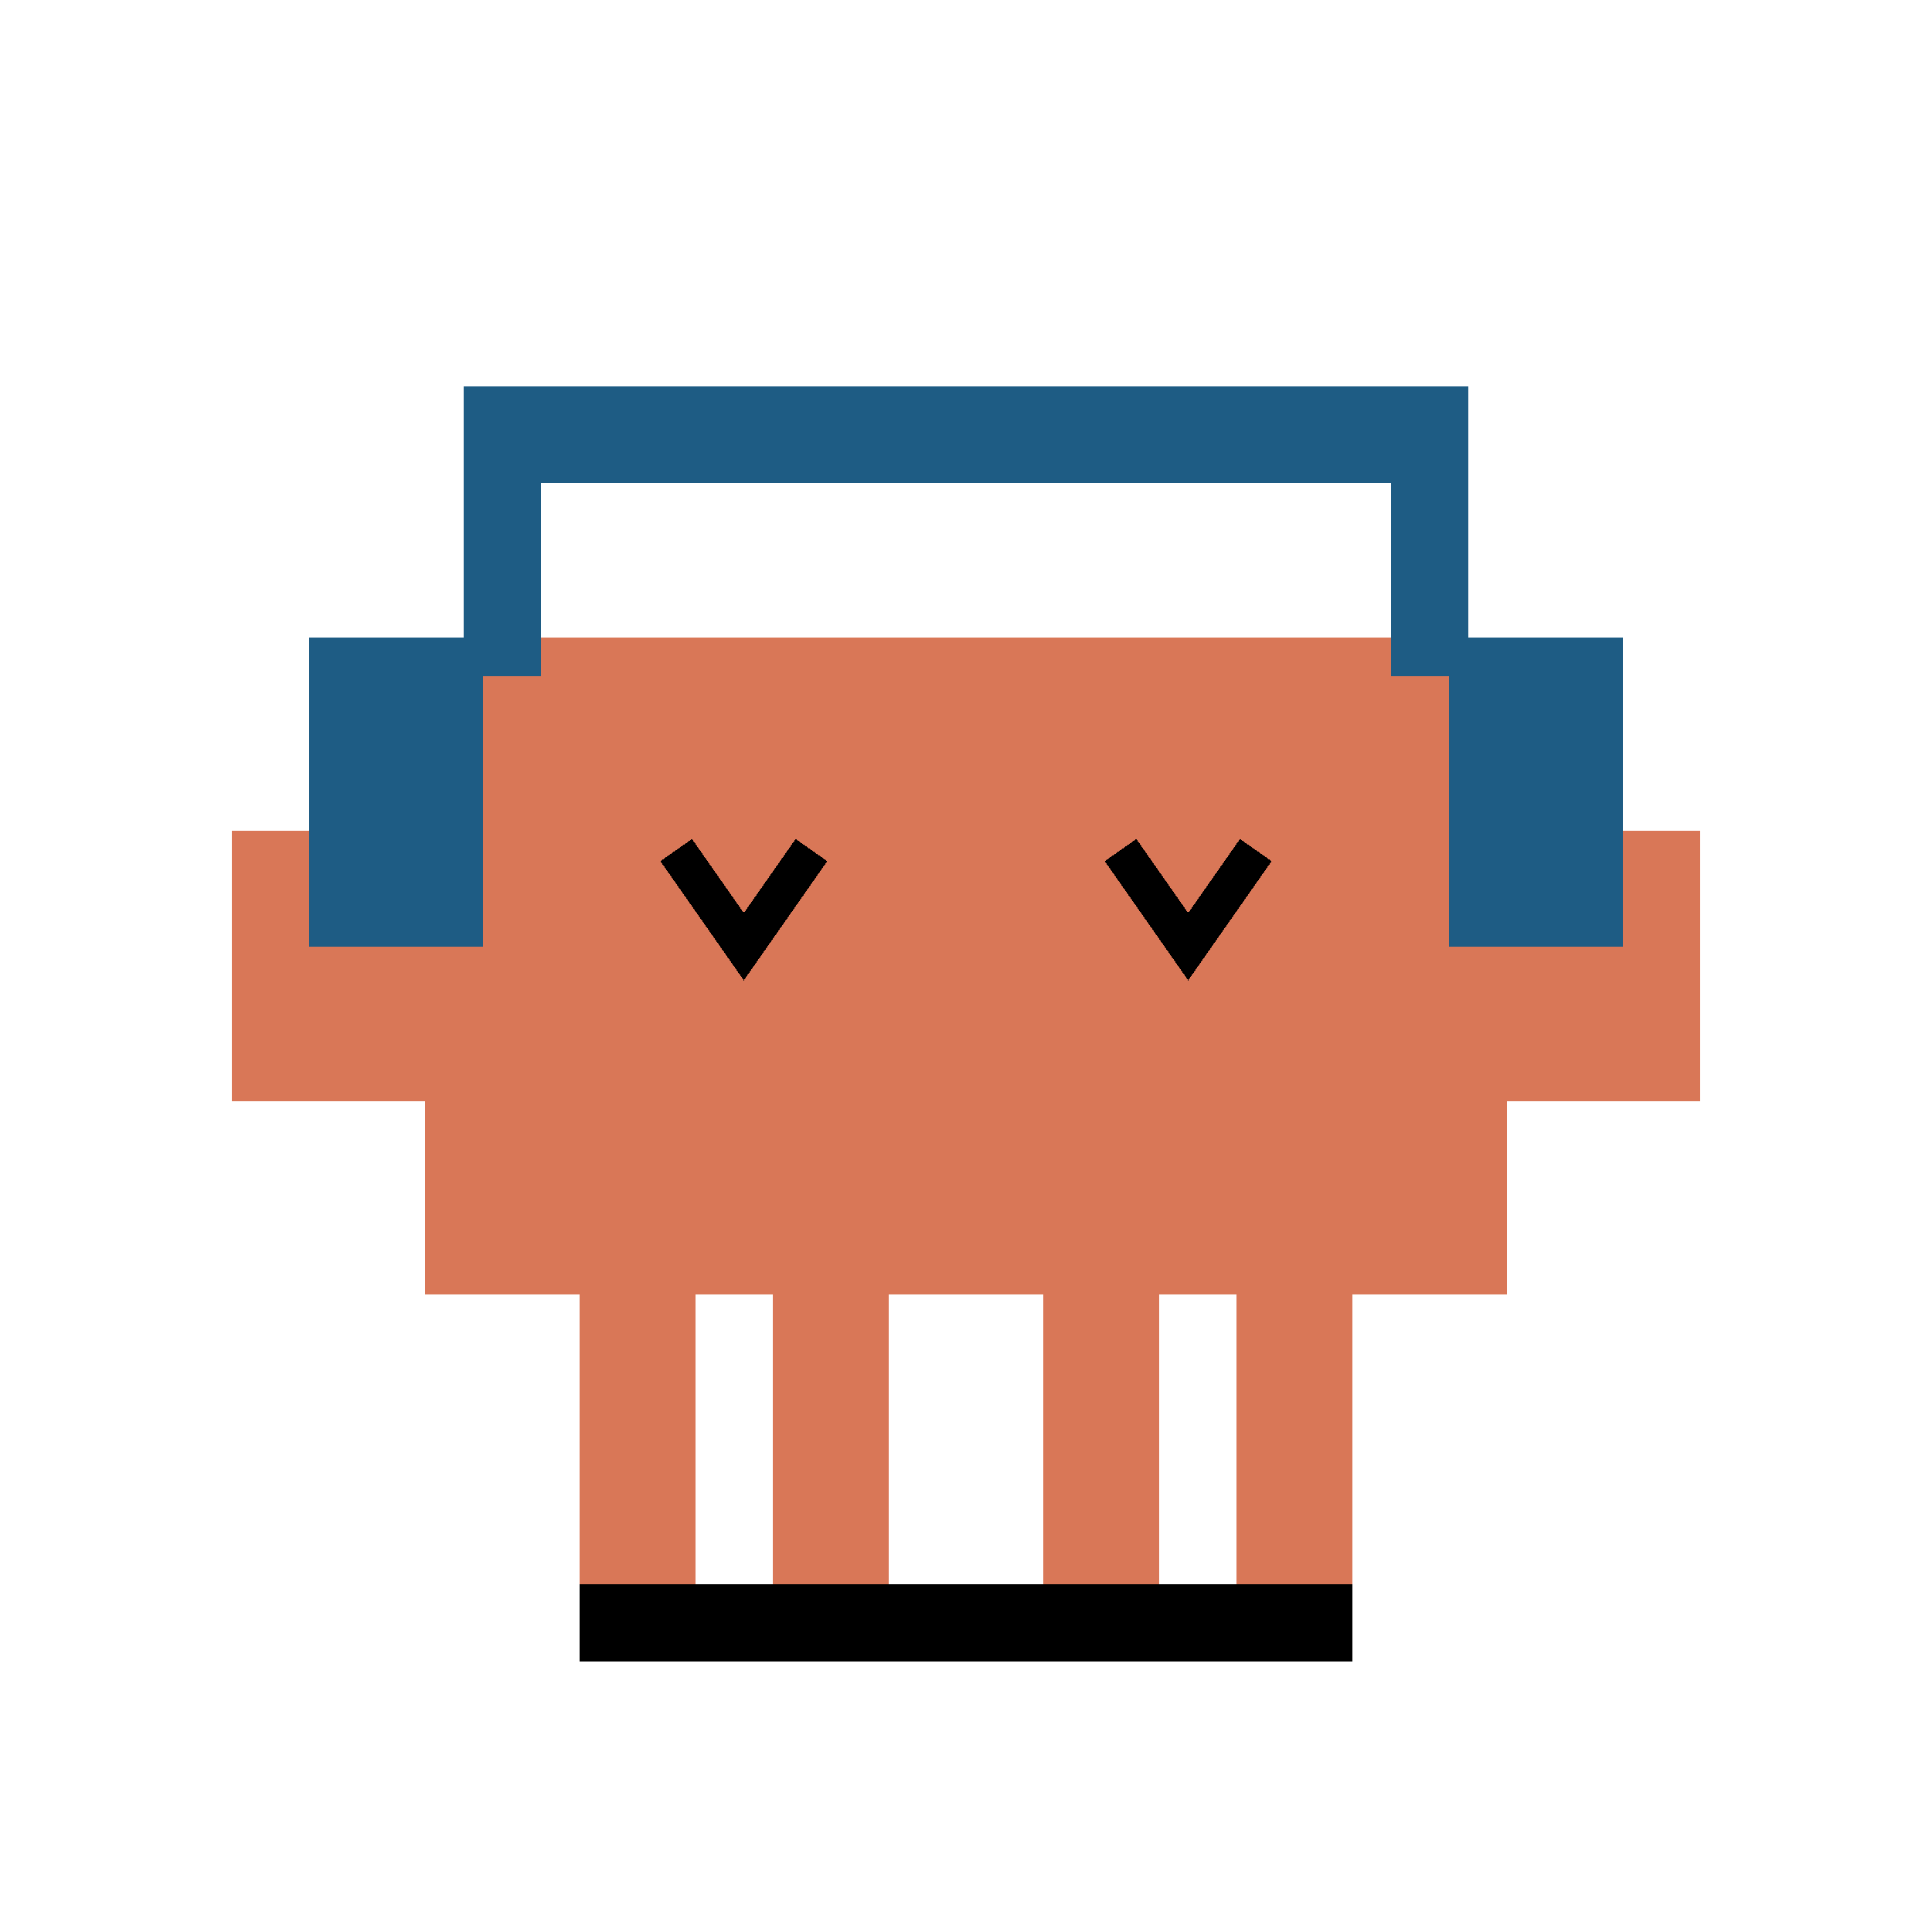
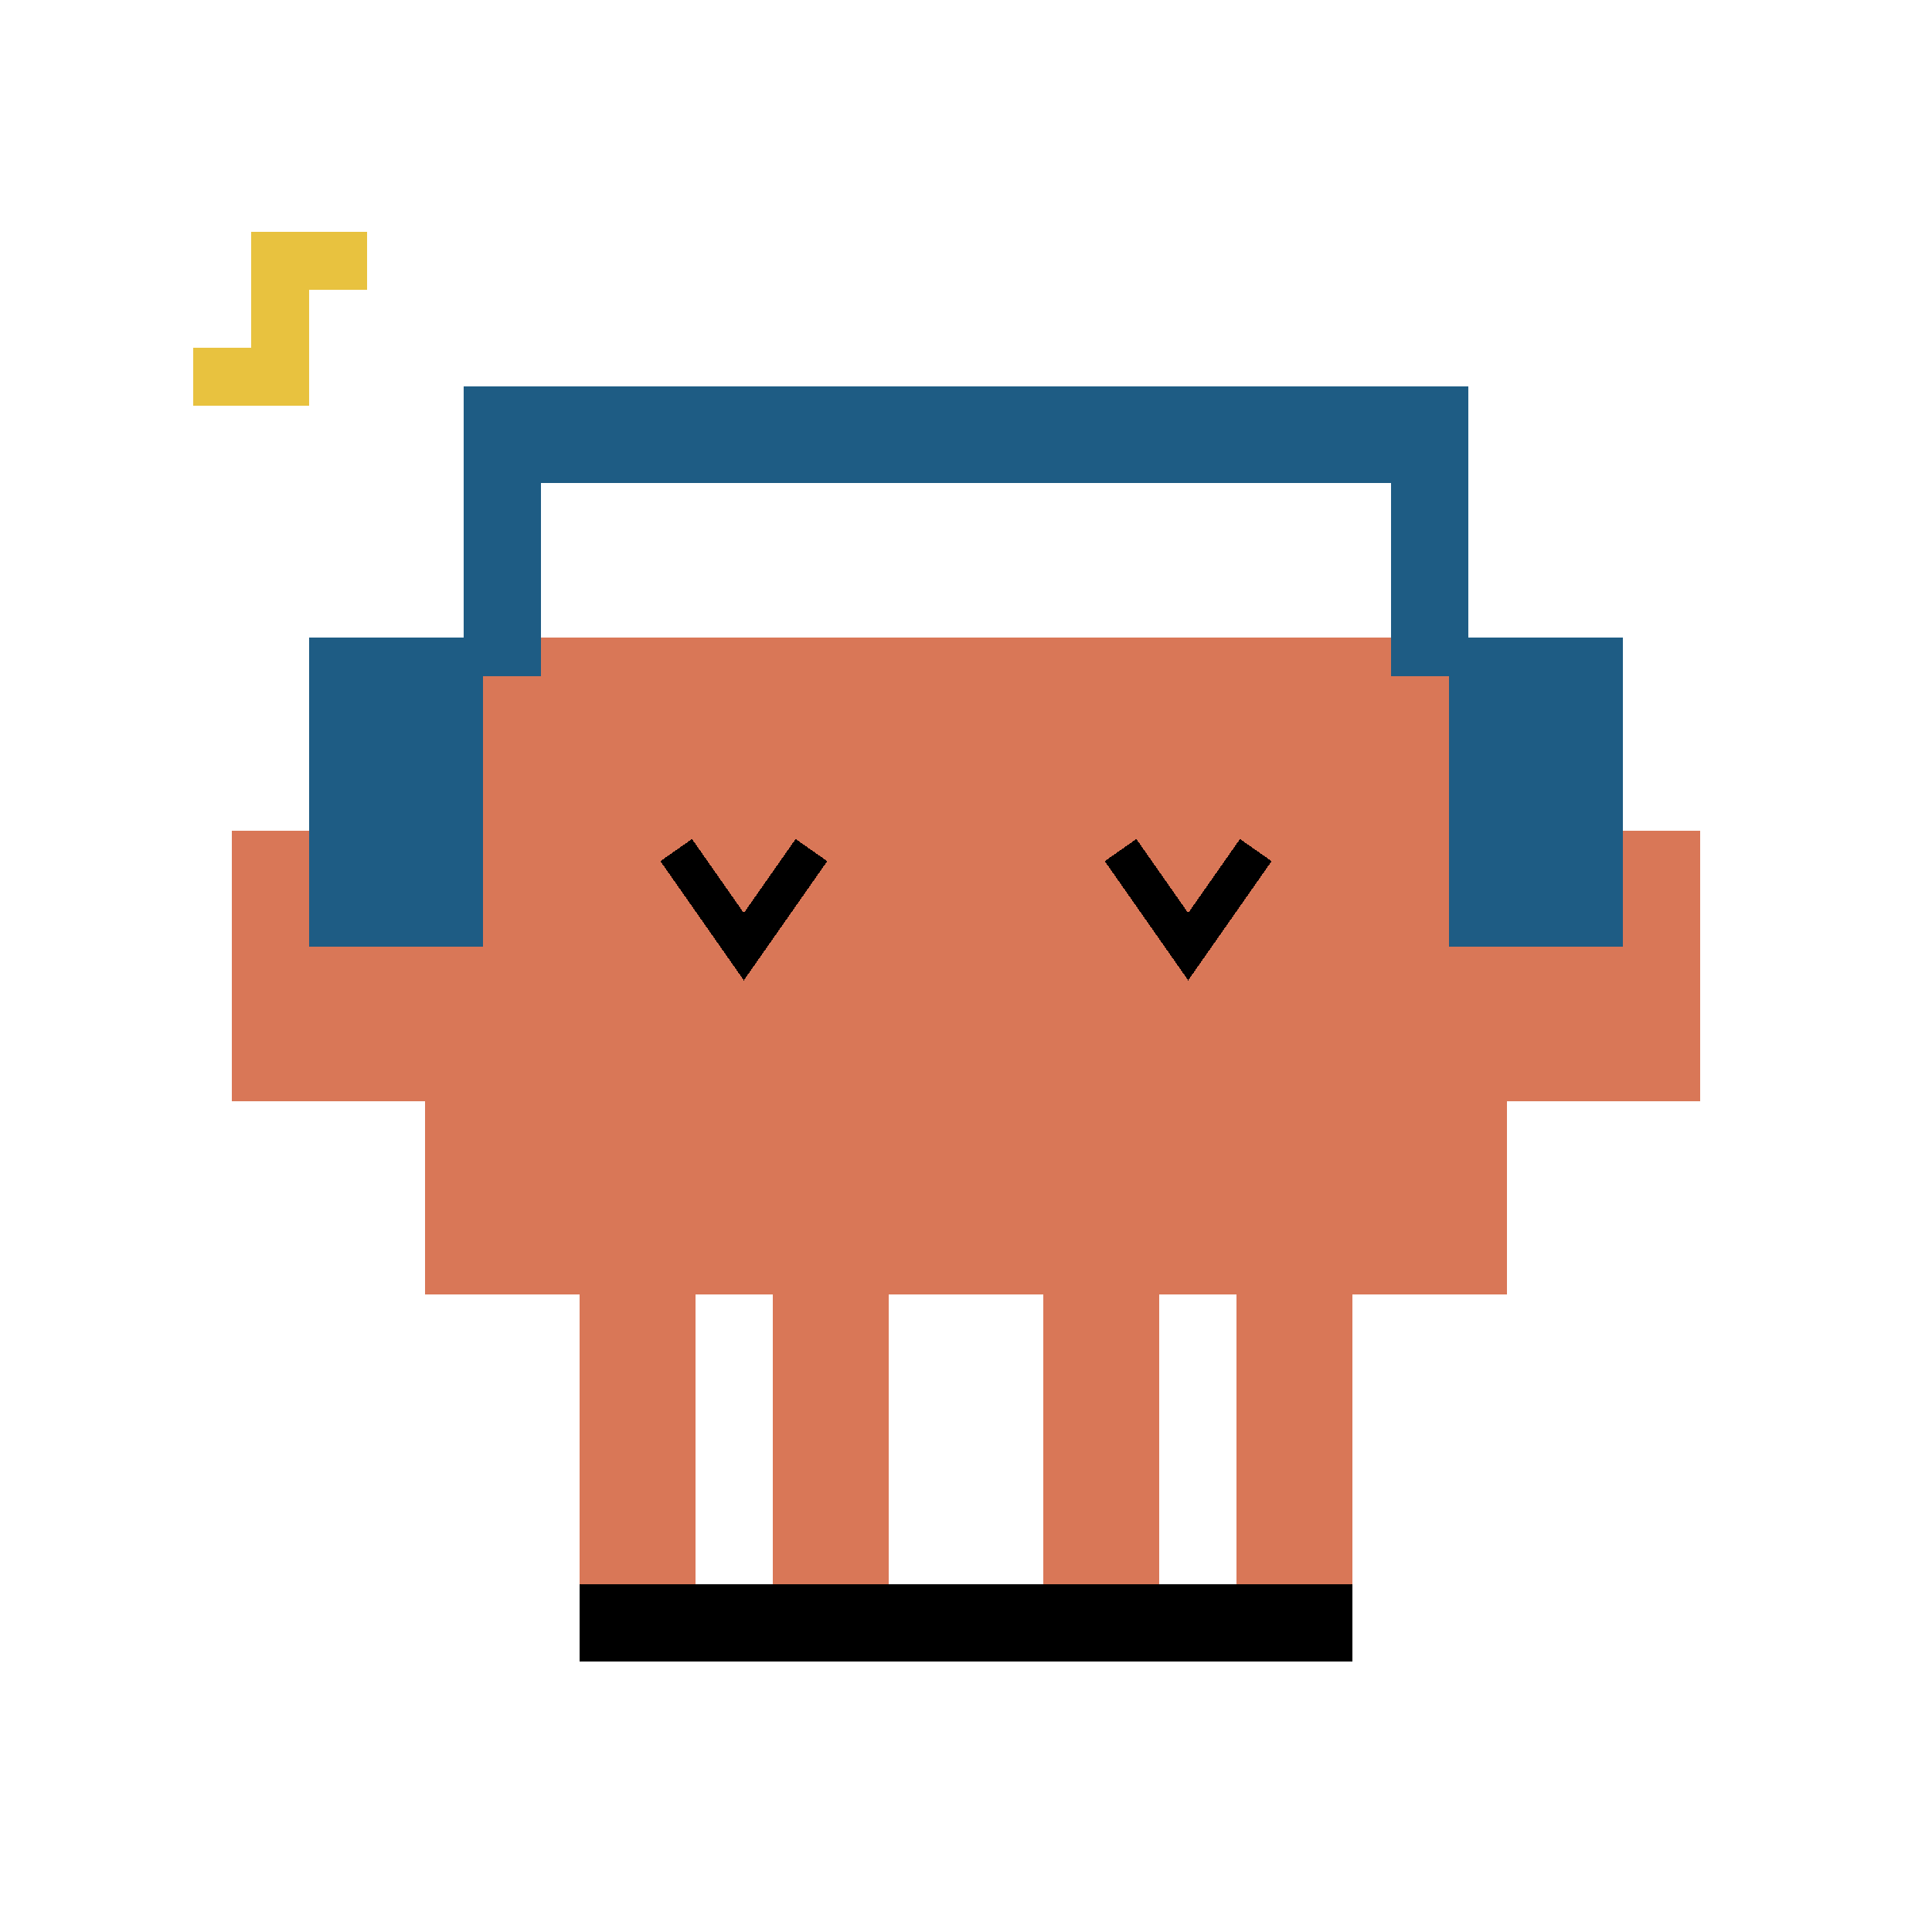
<svg xmlns="http://www.w3.org/2000/svg" viewBox="0 0 100 100" shape-rendering="crispEdges">
  <g id="figure">
    <animateTransform attributeName="transform" type="translate" values="0,0;0,-5;0,0" dur="0.7s" repeatCount="indefinite" />
    <g id="leftArm" fill="#D97757">
      <rect x="12" y="43" width="10" height="14" />
      <animateTransform attributeName="transform" type="translate" values="0,0;0,-4;0,0" dur="0.35s" repeatCount="indefinite" />
    </g>
    <g id="rightArm" fill="#D97757">
      <rect x="78" y="43" width="10" height="14" />
      <animateTransform attributeName="transform" type="translate" values="0,-4;0,0;0,-4" dur="0.35s" repeatCount="indefinite" />
    </g>
    <g id="body" fill="#D97757">
      <rect x="22" y="33" width="56" height="34" />
    </g>
    <g id="legs" fill="#D97757">
      <rect x="30" y="67" width="6" height="15" />
      <rect x="40" y="67" width="6" height="15" />
      <rect x="54" y="67" width="6" height="15" />
      <rect x="64" y="67" width="6" height="15" />
    </g>
    <g id="shoes" fill="#000">
      <rect x="30" y="82" width="40" height="4" />
    </g>
    <g id="eyes" stroke="#000" stroke-width="2" fill="none">
      <path d="M35,44 L38.5,49 L42,44" />
      <path d="M58,44 L61.5,49 L65,44" />
    </g>
    <g id="headphones" fill="#1E5C84">
      <rect x="24" y="20" width="52" height="5" />
      <rect x="24" y="25" width="4" height="10" />
      <rect x="72" y="25" width="4" height="10" />
      <rect x="16" y="33" width="9" height="16" />
      <rect x="75" y="33" width="9" height="16" />
    </g>
  </g>
+   <g id="musicNote" fill="#E8C23F">
+     <rect x="10" y="18" width="3" height="3" />
+     <rect x="13" y="12" width="3" height="9" />
+     <rect x="13" y="12" width="6" height="3" />
+     <animateTransform attributeName="transform" type="translate" values="0,4;0,-6;0,4" keyTimes="0;0.5;1" dur="0.7s" repeatCount="indefinite" />
+     <animate attributeName="opacity" calcMode="discrete" values="0;1;1;0;0" keyTimes="0;0.1;0.6;0.7;1" dur="1.4s" repeatCount="indefinite" />
+   </g>
</svg>
